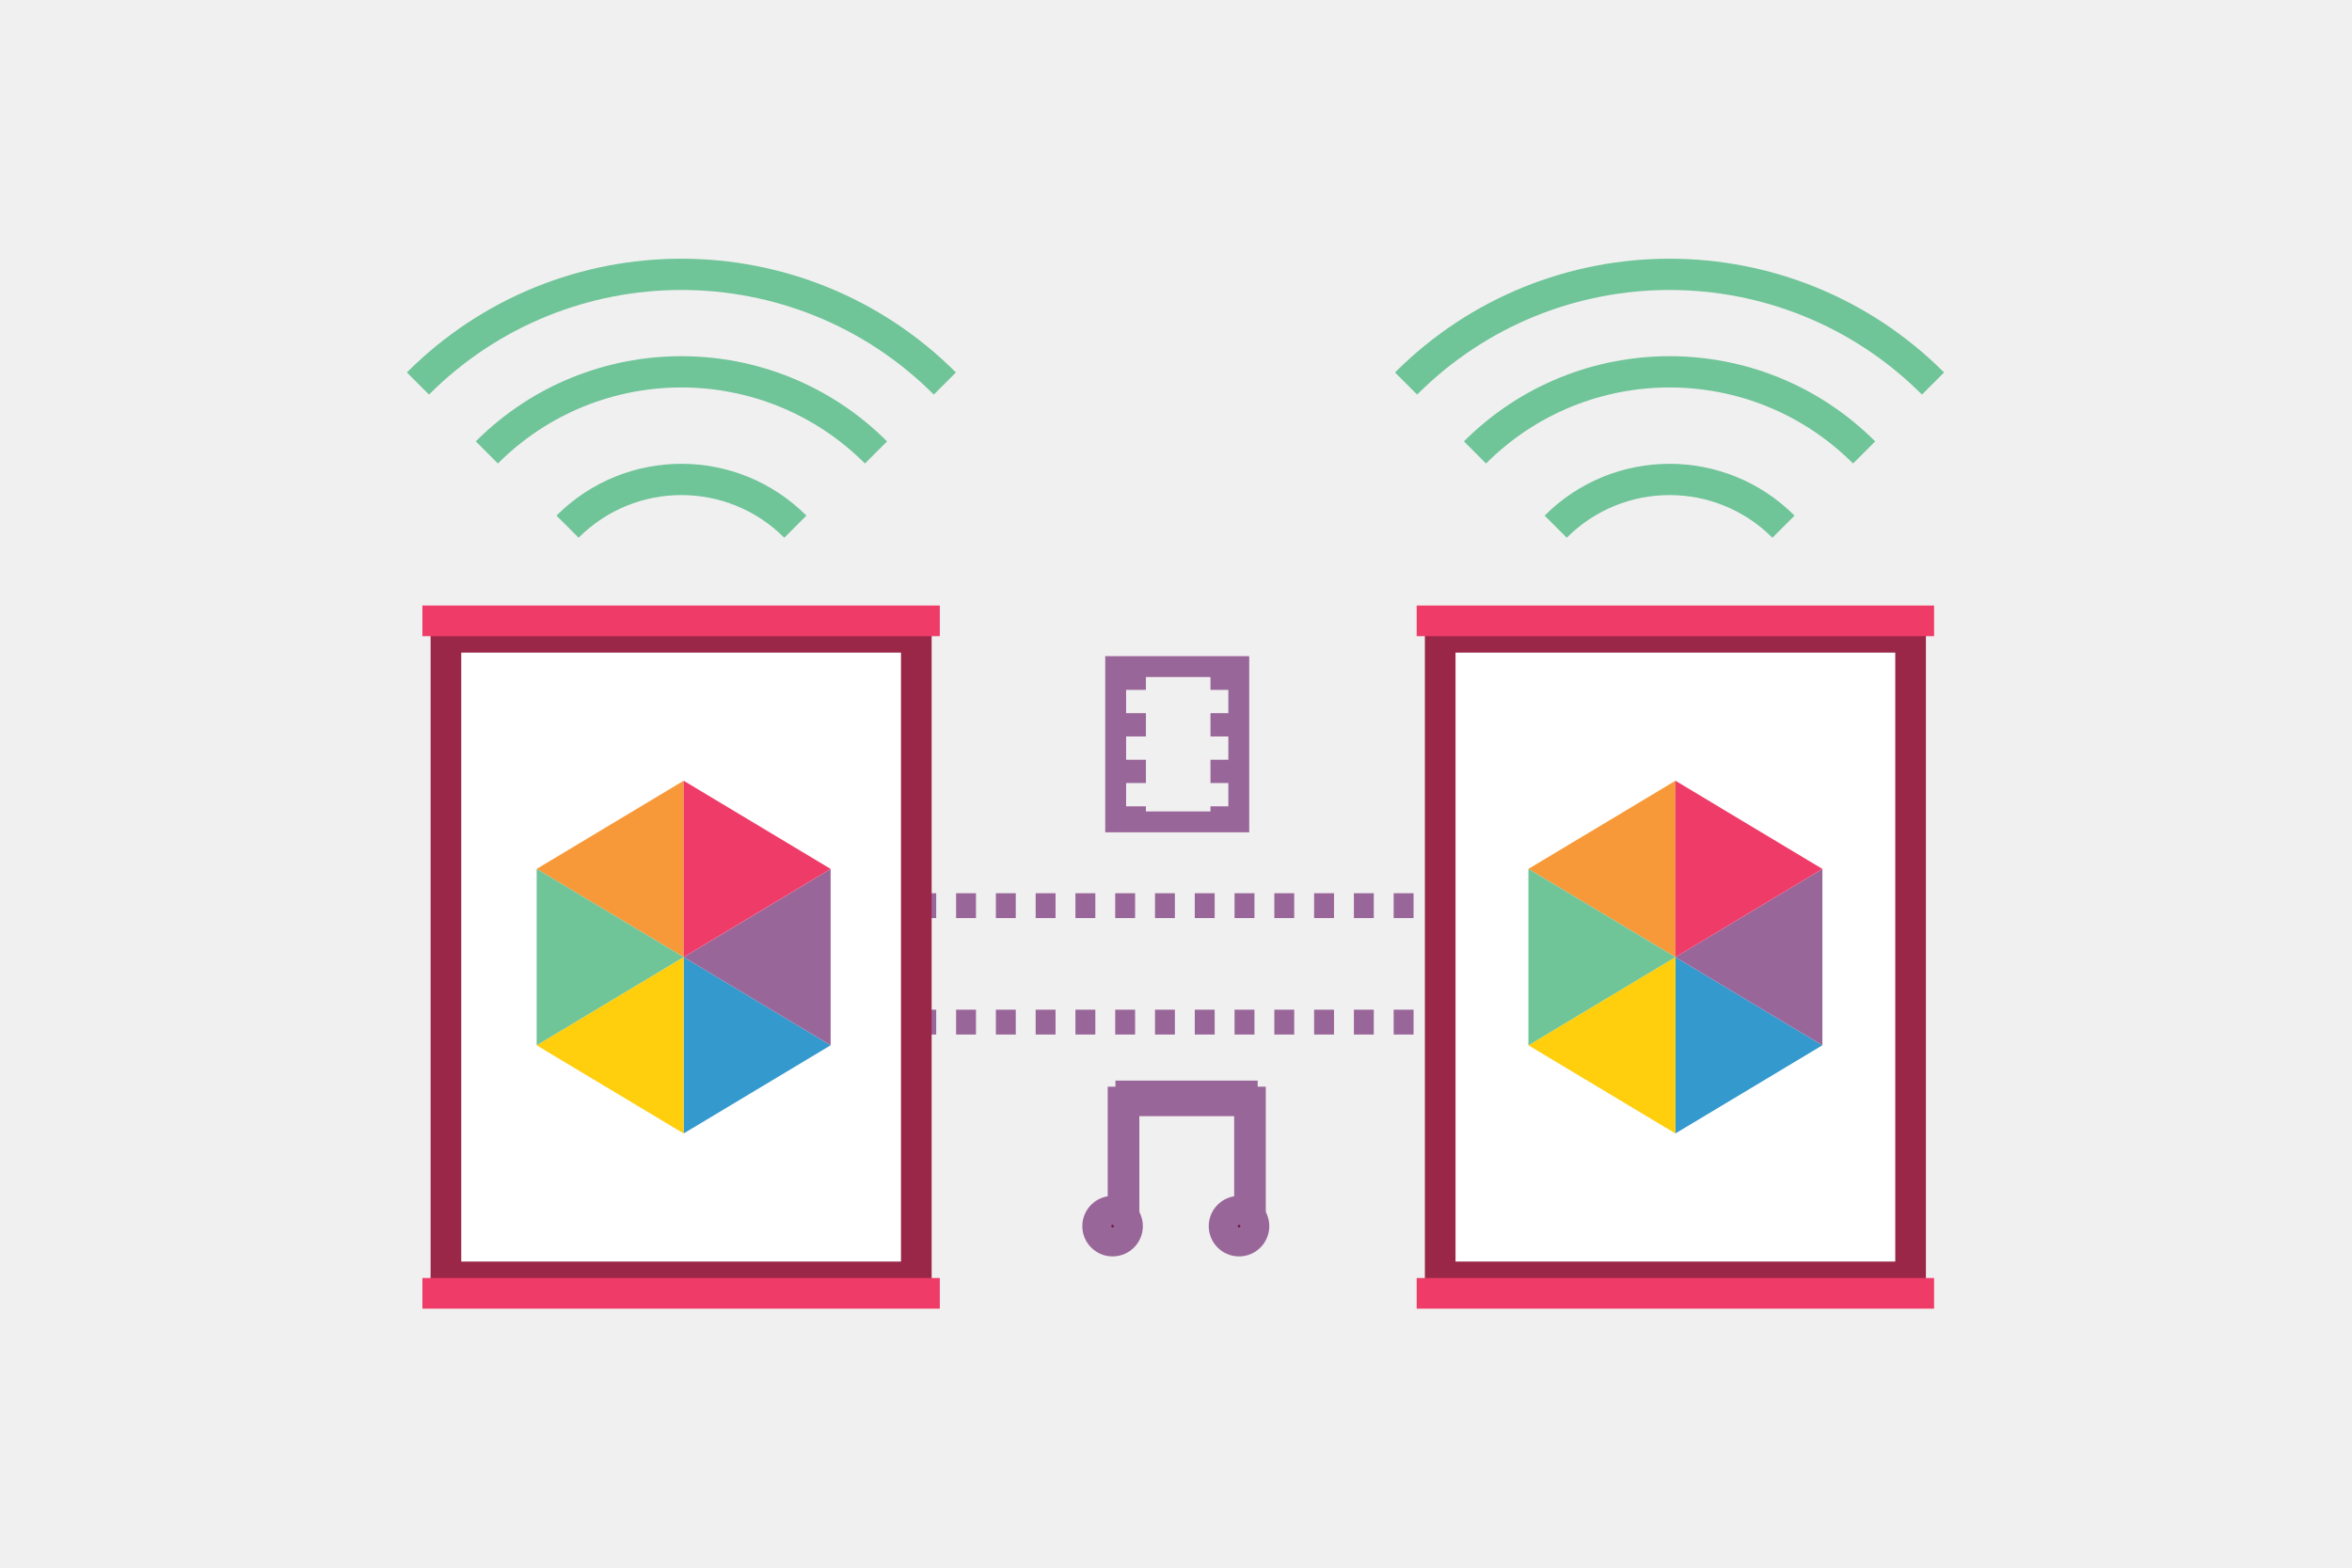
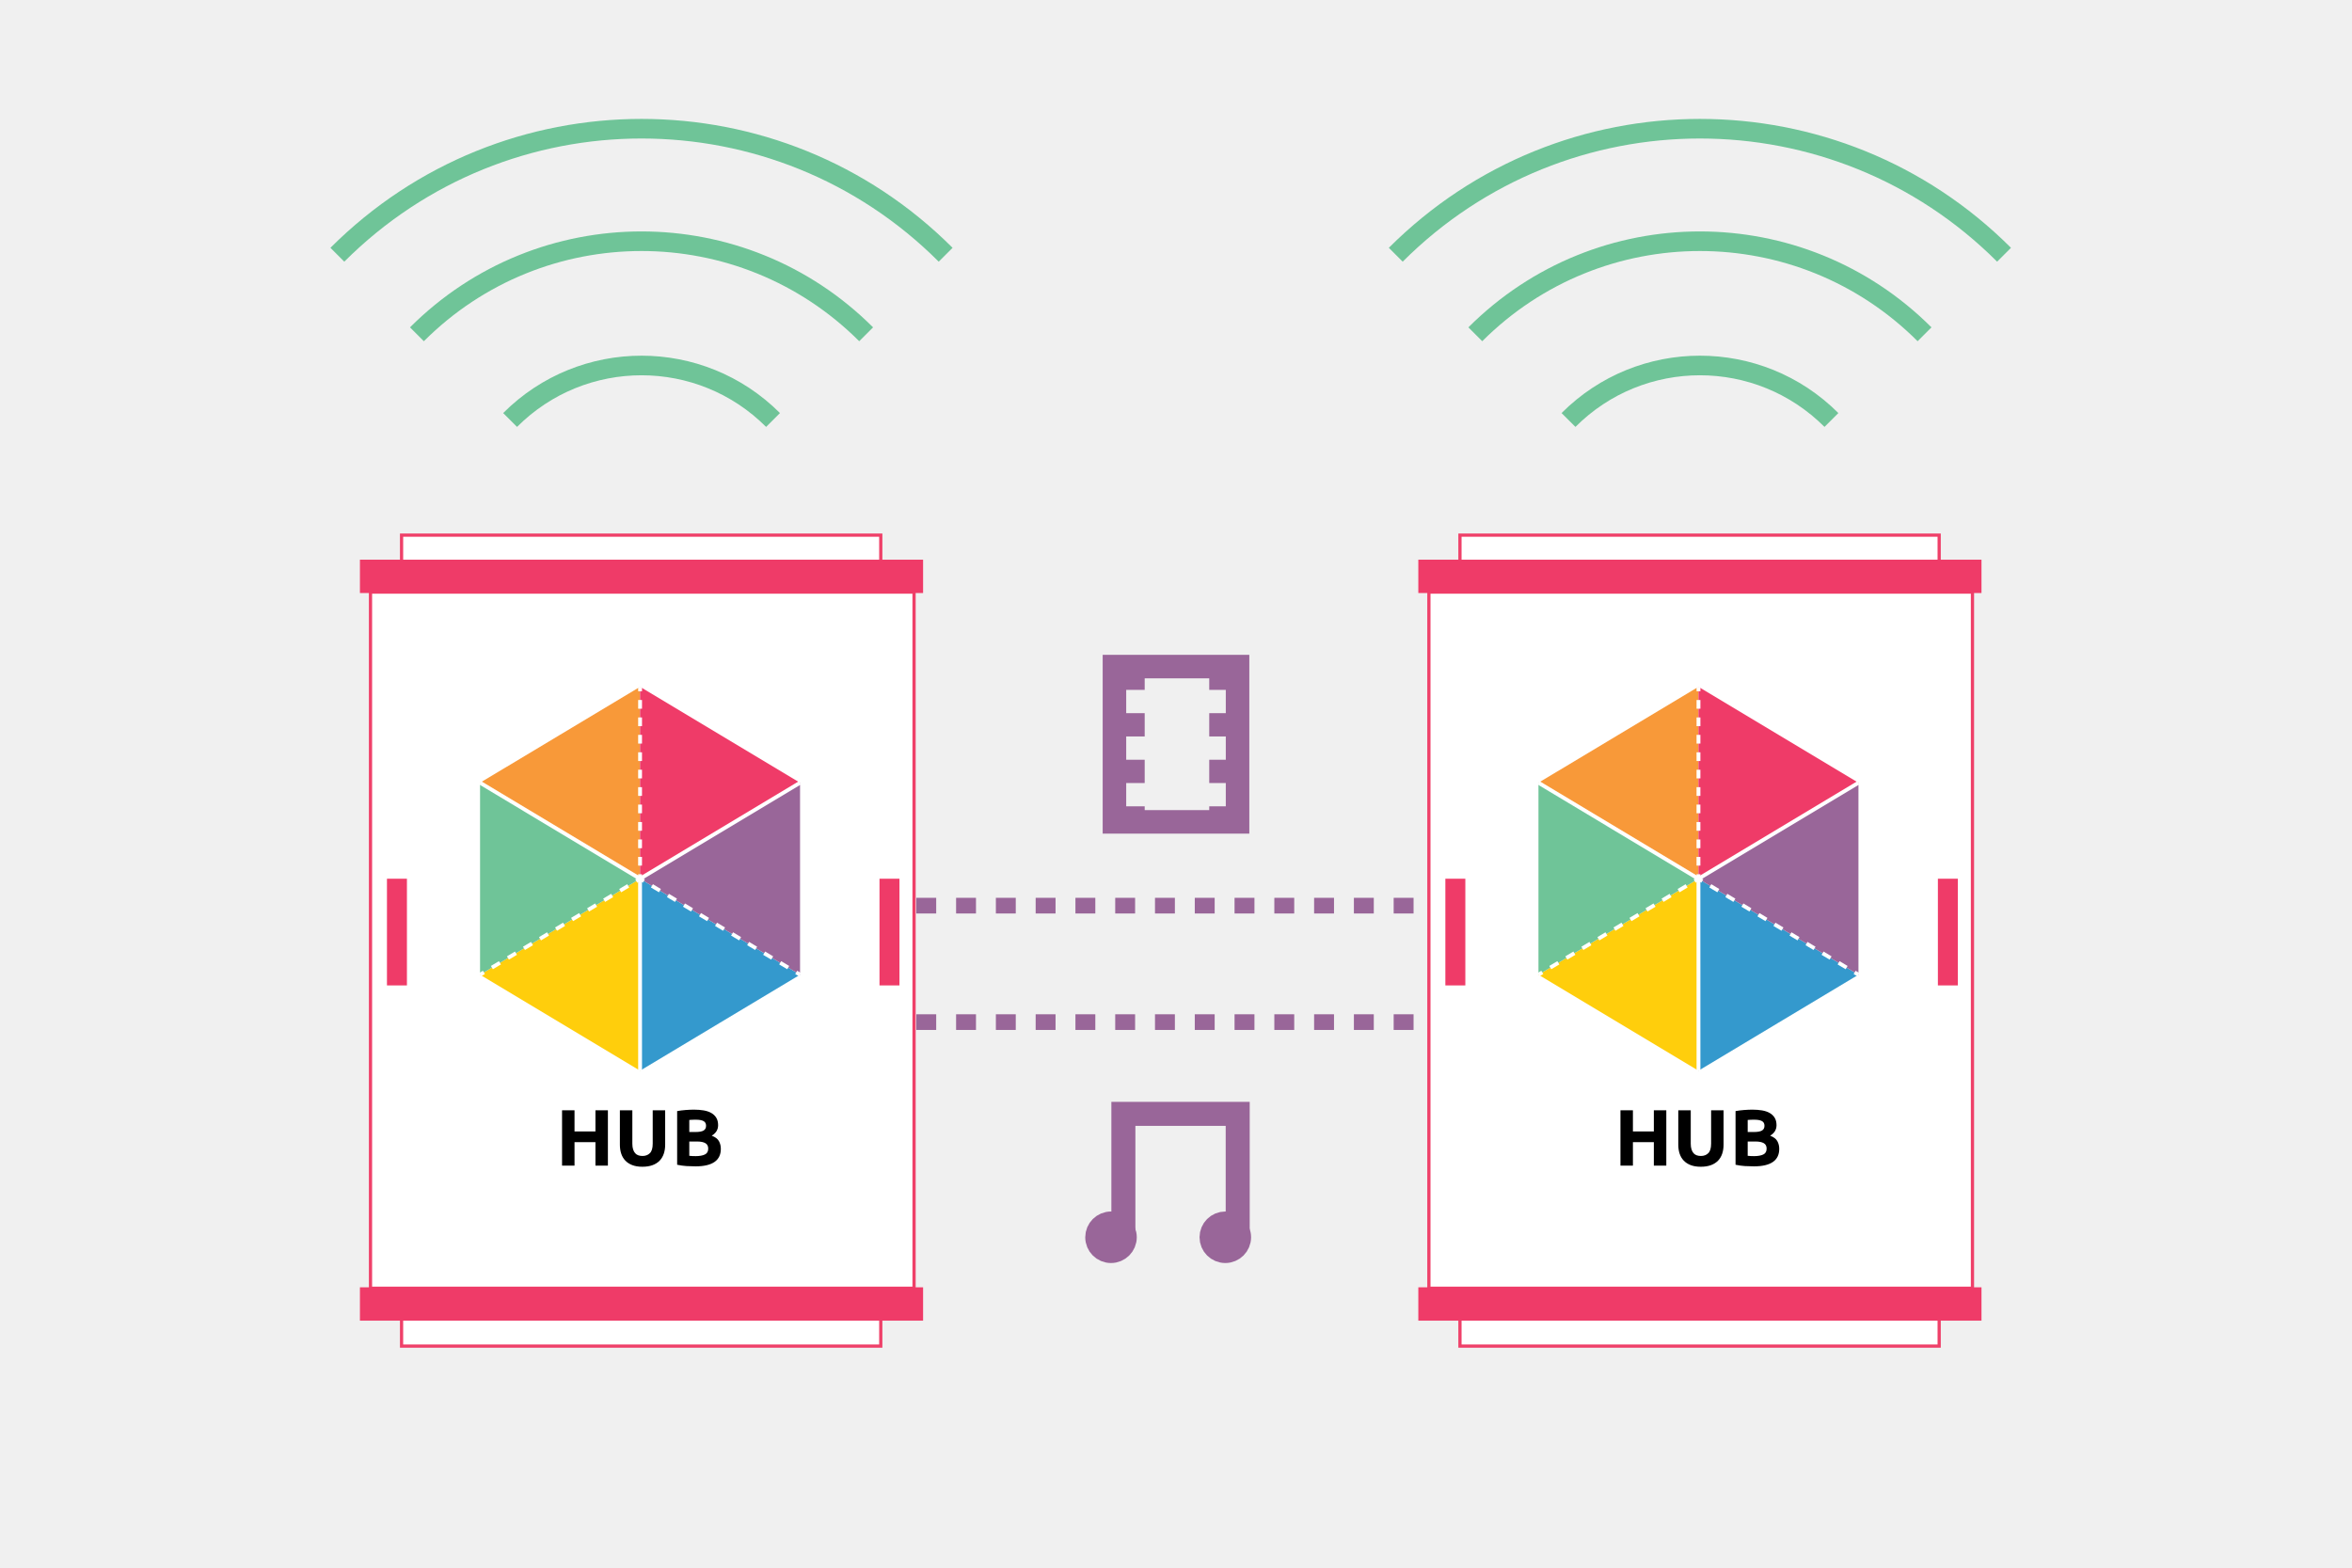
<svg xmlns="http://www.w3.org/2000/svg" version="1.1" id="Layer_1" x="0px" y="0px" width="600px" height="400px" viewBox="0 0 600 400" enable-background="new 0 0 600 400" xml:space="preserve">
+   <line fill="none" stroke="#996699" stroke-width="4" stroke-dasharray="5.074" x1="233.753" y1="231.079" x2="367.399" y2="231.079" />
  <g>
-     <line fill="none" stroke="#996699" stroke-width="6.342" stroke-dasharray="5.074" x1="233.753" y1="231.079" x2="367.399" y2="231.079" />
+     <rect x="284.297" y="170.083" fill="none" stroke="#996699" stroke-width="6" stroke-linecap="square" width="31.406" height="39.62" />
+     <line fill="none" stroke="#996699" stroke-width="5.324" stroke-dasharray="5.942" x1="289.351" y1="170.083" x2="289.351" y2="209.702" />
+     <line fill="none" stroke="#996699" stroke-width="5.324" stroke-dasharray="5.942" x1="311.14" y1="170.083" x2="311.14" y2="209.702" />
+   </g>
+   <line fill="none" stroke="#996699" stroke-width="4" stroke-dasharray="5.074" x1="233.753" y1="260.794" x2="367.399" y2="260.794" />
+   <g>
    <g>
-       <rect x="284.611" y="170.083" fill="none" stroke="#996699" stroke-width="5.323" stroke-linecap="square" width="31.406" height="39.62" />
-       <line fill="none" stroke="#996699" stroke-width="5.324" stroke-dasharray="5.942" x1="289.664" y1="170.083" x2="289.664" y2="209.702" />
-       <line fill="none" stroke="#996699" stroke-width="5.324" stroke-dasharray="5.942" x1="311.453" y1="170.083" x2="311.453" y2="209.702" />
+       <path fill="none" d="M451.37,240.694" />
    </g>
    <g>
-       <line fill="none" stroke="#996699" stroke-width="8.064" x1="286.615" y1="277.268" x2="286.615" y2="311.675" />
-       <line fill="none" stroke="#996699" stroke-width="8.064" x1="318.87" y1="277.268" x2="318.87" y2="311.675" />
-       <line fill="none" stroke="#996699" stroke-width="9.073" x1="284.551" y1="280.253" x2="320.836" y2="280.253" />
-       <path fill="none" stroke="#996699" stroke-width="8.064" stroke-linecap="square" d="M286.615,311.675L286.615,311.675    L286.615,311.675z" />
-       <circle fill="#6E1A45" stroke="#996699" stroke-width="7.382" stroke-linecap="square" cx="283.823" cy="312.854" r="4.032" />
-       <circle fill="#6E1A45" stroke="#996699" stroke-width="7.382" stroke-linecap="square" cx="316.077" cy="312.854" r="4.032" />
+       <path fill="none" d="M376.383,195.703" />
    </g>
-     <line fill="none" stroke="#996699" stroke-width="6.342" stroke-dasharray="5.074" x1="233.753" y1="260.794" x2="367.399" y2="260.794" />
-   </g>
-   <rect x="113.756" y="162.606" fill="#FFFFFF" stroke="#9A2748" stroke-width="7.82" stroke-miterlimit="10" width="119.997" height="163.195" />
-   <line fill="none" stroke="#EF3B68" stroke-width="7.82" stroke-miterlimit="10" x1="107.756" y1="158.408" x2="239.749" y2="158.408" />
-   <line fill="none" stroke="#EF3B68" stroke-width="7.82" stroke-miterlimit="10" x1="107.756" y1="330.001" x2="239.749" y2="330.001" />
-   <g>
-     <path fill="none" d="M212.182,255.298" />
-   </g>
-   <g>
-     <path fill="none" d="M137.198,210.309" />
-   </g>
-   <g>
-     <path fill="none" d="M137.198,255.298" />
-   </g>
-   <g>
-     <path fill="none" d="M212.182,210.309" />
-   </g>
-   <rect x="367.399" y="162.606" fill="#FFFFFF" stroke="#9A2748" stroke-width="7.82" stroke-miterlimit="10" width="119.997" height="163.195" />
-   <g>
-     <polygon fill="#3499CD" points="174.401,244.207 193.154,255.455 211.898,266.703 193.148,277.955 174.401,289.204    174.401,266.703  " />
-     <polygon fill="#996699" points="211.898,221.707 193.17,232.955 174.401,244.207 193.148,255.455 211.898,266.703 211.898,244.207     " />
-     <polygon fill="#F89939" points="174.404,199.206 155.651,210.458 136.898,221.707 155.651,232.955 174.404,244.207    174.404,221.707  " />
-     <polygon fill="#EF3B68" points="174.401,199.206 193.148,210.458 211.898,221.707 193.148,232.955 174.401,244.207    174.401,221.707  " />
-     <polygon fill="#FFCE0C" points="174.404,244.207 155.651,255.455 136.898,266.703 155.651,277.955 174.404,289.204    174.404,266.703  " />
-     <polygon fill="#6FC498" points="136.904,221.707 155.651,232.955 174.401,244.207 155.651,255.455 136.904,266.703    136.904,244.207  " />
-   </g>
-   <line fill="none" stroke="#EF3B68" stroke-width="7.82" stroke-miterlimit="10" x1="361.399" y1="158.41" x2="493.388" y2="158.41" />
-   <line fill="none" stroke="#EF3B68" stroke-width="7.82" stroke-miterlimit="10" x1="361.399" y1="330.001" x2="493.388" y2="330.001" />
-   <g>
-     <path fill="none" d="M465.823,255.298" />
-   </g>
-   <g>
-     <path fill="none" d="M390.836,210.307" />
-   </g>
-   <g>
-     <path fill="none" d="M390.836,255.298" />
-   </g>
-   <g>
-     <path fill="none" d="M465.823,210.307" />
-   </g>
-   <g>
    <g>
-       <path fill="none" stroke="#6FC498" stroke-width="7.977" stroke-miterlimit="10" d="M106.613,97.856    c37.157-37.143,97.28-37.143,134.424,0" />
-       <path fill="none" stroke="#6FC498" stroke-width="7.977" stroke-miterlimit="10" d="M124.194,115.439    c27.434-27.425,71.827-27.425,99.273,0" />
-       <path fill="none" stroke="#6FC498" stroke-width="7.977" stroke-miterlimit="10" d="M144.784,134.38    c16.045-16.063,42.048-16.063,58.104,0" />
+       <path fill="none" d="M376.383,240.694" />
+     </g>
+     <g>
+       <path fill="none" d="M451.37,195.703" />
+     </g>
+     <g>
+       <rect x="364.514" y="151.073" fill="#FFFFFF" stroke="#EF4069" stroke-width="0.821" stroke-miterlimit="10" width="138.664" height="177.625" />
+       <g>
+         <g>
+           <g>
+             <path fill="#010101" stroke="#FFFFFF" stroke-width="0.327" stroke-miterlimit="10" d="M433.279,225.23" />
+           </g>
+           <g>
+             <path fill="#010101" stroke="#FFFFFF" stroke-width="0.327" stroke-miterlimit="10" d="M433.279,225.23" />
+           </g>
+           <g>
+             <path fill="#010101" stroke="#FFFFFF" stroke-width="0.327" stroke-miterlimit="10" d="M433.279,225.23" />
+           </g>
+           <g>
+             <path fill="#010101" stroke="#FFFFFF" stroke-width="0.327" stroke-miterlimit="10" d="M433.279,225.23" />
+           </g>
+         </g>
+         <polyline fill="#3499CD" points="474.096,248.699 453.688,260.944 433.279,273.191 433.279,248.699 433.279,224.213    " />
+         <polyline fill="#996699" points="474.096,248.699 474.096,224.213 474.096,199.721 453.713,211.969 433.279,224.213    " />
+         <polyline fill="#F89939" points="433.285,175.234 412.873,187.479 392.463,199.721 412.877,211.969 433.285,224.213    " />
+         <polyline fill="#EF3B68" points="433.279,175.234 453.684,187.479 474.096,199.721 453.688,211.969 433.279,224.213    " />
+         <polyline fill="#FFCE0C" points="392.463,248.699 412.877,260.944 433.285,273.191 433.285,248.699 433.285,224.213    " />
+         <polyline fill="#6FC498" points="392.465,248.699 392.465,224.213 392.465,199.721 412.873,211.969 433.279,224.213    " />
+         <g>
+           <g>
+             <g>
+               <line fill="none" stroke="#FFFFFF" stroke-width="0.98" stroke-miterlimit="10" x1="433.287" y1="175.234" x2="433.287" y2="176.377" />
+               <line fill="none" stroke="#FFFFFF" stroke-width="0.98" stroke-miterlimit="10" stroke-dasharray="2.224,2.224" x1="433.286" y1="178.6" x2="433.279" y2="221.958" />
+               <line fill="none" stroke="#FFFFFF" stroke-width="0.98" stroke-miterlimit="10" x1="433.279" y1="223.07" x2="433.279" y2="224.213" />
+             </g>
+           </g>
+           <g>
+             <g>
+               <line fill="none" stroke="#FFFFFF" stroke-width="0.98" stroke-miterlimit="10" x1="433.279" y1="224.213" x2="434.26" y2="224.801" />
+               <line fill="none" stroke="#FFFFFF" stroke-width="0.98" stroke-miterlimit="10" stroke-dasharray="2.385,2.385" x1="436.305" y1="226.027" x2="472.093" y2="247.498" />
+               <line fill="none" stroke="#FFFFFF" stroke-width="0.98" stroke-miterlimit="10" x1="473.115" y1="248.111" x2="474.096" y2="248.699" />
+             </g>
+           </g>
+           <g>
+             <g>
+               <line fill="none" stroke="#FFFFFF" stroke-width="0.98" stroke-miterlimit="10" x1="433.279" y1="224.213" x2="432.299" y2="224.801" />
+               <line fill="none" stroke="#FFFFFF" stroke-width="0.98" stroke-miterlimit="10" stroke-dasharray="2.385,2.385" x1="430.254" y1="226.027" x2="394.466" y2="247.498" />
+               <line fill="none" stroke="#FFFFFF" stroke-width="0.98" stroke-miterlimit="10" x1="393.443" y1="248.111" x2="392.463" y2="248.699" />
+             </g>
+           </g>
+         </g>
+         <g>
+           <line fill="none" stroke="#FFFFFF" stroke-width="0.98" stroke-miterlimit="10" x1="433.287" y1="273.191" x2="433.279" y2="224.213" />
+           <line fill="none" stroke="#FFFFFF" stroke-width="0.98" stroke-miterlimit="10" x1="433.279" y1="224.213" x2="474.096" y2="199.721" />
+           <line fill="none" stroke="#FFFFFF" stroke-width="0.98" stroke-miterlimit="10" x1="433.279" y1="224.213" x2="392.463" y2="199.721" />
+         </g>
+       </g>
+       <rect x="372.439" y="333.496" fill="#FFFFFF" stroke="#EF4069" stroke-width="0.821" stroke-miterlimit="10" width="122.248" height="9.964" />
+       <rect x="372.439" y="136.54" fill="#FFFFFF" stroke="#EF4069" stroke-width="0.821" stroke-miterlimit="10" width="122.248" height="9.962" />
+       <line fill="none" stroke="#EF3B68" stroke-width="8.511" stroke-miterlimit="10" x1="361.816" y1="147.058" x2="505.482" y2="147.058" />
+       <line fill="none" stroke="#EF3B68" stroke-width="8.511" stroke-miterlimit="10" x1="361.816" y1="332.715" x2="505.482" y2="332.715" />
+       <g>
+         <path d="M421.898,283.293h3.18v14.12h-3.18v-5.99h-5.338v5.99h-3.178v-14.12h3.178v5.399h5.338V283.293z" />
+         <path d="M433.859,297.698c-0.992,0-1.848-0.14-2.568-0.418c-0.719-0.278-1.313-0.665-1.781-1.161s-0.816-1.087-1.039-1.772     c-0.225-0.686-0.338-1.443-0.338-2.272v-8.781h3.18v8.517c0,0.57,0.064,1.057,0.193,1.457s0.305,0.727,0.529,0.978     c0.225,0.252,0.496,0.432,0.814,0.54c0.32,0.109,0.67,0.163,1.051,0.163c0.773,0,1.402-0.237,1.885-0.713     c0.48-0.476,0.723-1.283,0.723-2.425v-8.517h3.178v8.781c0,0.829-0.115,1.59-0.346,2.282c-0.23,0.693-0.584,1.287-1.059,1.783     c-0.477,0.496-1.08,0.879-1.814,1.151C435.734,297.563,434.863,297.698,433.859,297.698z" />
+         <path d="M447.449,297.597c-0.773,0-1.545-0.024-2.313-0.071c-0.768-0.048-1.566-0.16-2.395-0.337v-13.691     c0.652-0.123,1.365-0.214,2.141-0.275c0.773-0.062,1.494-0.092,2.158-0.092c0.896,0,1.723,0.064,2.477,0.193     c0.754,0.13,1.402,0.351,1.945,0.662c0.543,0.313,0.969,0.724,1.273,1.233c0.307,0.509,0.459,1.138,0.459,1.885     c0,1.127-0.543,2.017-1.631,2.669c0.896,0.34,1.508,0.802,1.834,1.386s0.49,1.242,0.49,1.976c0,1.481-0.541,2.595-1.621,3.342     S449.582,297.597,447.449,297.597z M445.84,288.835h1.549c0.979,0,1.678-0.125,2.098-0.377c0.422-0.251,0.633-0.655,0.633-1.212     c0-0.571-0.219-0.972-0.652-1.202c-0.436-0.231-1.074-0.347-1.916-0.347c-0.271,0-0.563,0.004-0.875,0.01     c-0.313,0.008-0.592,0.024-0.836,0.052V288.835z M445.84,291.26v3.646c0.23,0.028,0.482,0.048,0.754,0.062     s0.57,0.021,0.896,0.021c0.951,0,1.719-0.136,2.303-0.407s0.875-0.774,0.875-1.508c0-0.652-0.244-1.117-0.732-1.396     c-0.49-0.278-1.189-0.418-2.1-0.418H445.84z" />
+       </g>
+       <rect x="368.715" y="224.209" fill="#EF3B68" width="5.094" height="27.224" />
+       <rect x="494.361" y="224.209" fill="#EF3B68" width="5.092" height="27.224" />
    </g>
  </g>
  <g>
    <g>
-       <path fill="none" stroke="#6FC498" stroke-width="7.977" stroke-miterlimit="10" d="M358.689,97.855    c37.155-37.141,97.278-37.141,134.425,0" />
-       <path fill="none" stroke="#6FC498" stroke-width="7.977" stroke-miterlimit="10" d="M376.27,115.439    c27.436-27.425,71.823-27.425,99.271,0" />
-       <path fill="none" stroke="#6FC498" stroke-width="7.977" stroke-miterlimit="10" d="M396.862,134.38    c16.044-16.064,42.045-16.064,58.104,0" />
+       <path fill="none" stroke="#6FC498" stroke-width="5" stroke-miterlimit="10" d="M356.062,64.997    c42.894-42.875,112.296-42.875,155.175,0" />
+       <path fill="none" stroke="#6FC498" stroke-width="5" stroke-miterlimit="10" d="M376.357,85.294    c31.669-31.659,82.913-31.659,114.597,0" />
+       <path fill="none" stroke="#6FC498" stroke-width="5" stroke-miterlimit="10" d="M400.128,107.159    c18.52-18.544,48.536-18.544,67.073,0" />
    </g>
  </g>
  <g>
-     <polygon fill="#3499CD" points="427.401,244.207 446.154,255.455 464.898,266.703 446.148,277.955 427.401,289.204    427.401,266.703  " />
-     <polygon fill="#996699" points="464.898,221.707 446.17,232.955 427.401,244.207 446.148,255.455 464.898,266.703 464.898,244.207     " />
-     <polygon fill="#F89939" points="427.404,199.206 408.651,210.458 389.898,221.707 408.651,232.955 427.404,244.207    427.404,221.707  " />
-     <polygon fill="#EF3B68" points="427.401,199.206 446.148,210.458 464.898,221.707 446.148,232.955 427.401,244.207    427.401,221.707  " />
-     <polygon fill="#FFCE0C" points="427.404,244.207 408.651,255.455 389.898,266.703 408.651,277.955 427.404,289.204    427.404,266.703  " />
-     <polygon fill="#6FC498" points="389.904,221.707 408.651,232.955 427.401,244.207 408.651,255.455 389.904,266.703    389.904,244.207  " />
+     <g>
+       <path fill="none" stroke="#6FC498" stroke-width="5" stroke-miterlimit="10" d="M86.062,64.997    c42.894-42.877,112.299-42.875,155.175,0" />
+       <path fill="none" stroke="#6FC498" stroke-width="5" stroke-miterlimit="10" d="M106.359,85.294    c31.668-31.659,82.914-31.659,114.596,0" />
+       <path fill="none" stroke="#6FC498" stroke-width="5" stroke-miterlimit="10" d="M130.13,107.16    c18.519-18.544,48.535-18.544,67.072,0" />
+     </g>
+   </g>
+   <g>
+     <g>
+       <path fill="none" d="M181.37,240.694" />
+     </g>
+     <g>
+       <path fill="none" d="M106.382,195.703" />
+     </g>
+     <g>
+       <path fill="none" d="M106.382,240.694" />
+     </g>
+     <g>
+       <path fill="none" d="M181.37,195.703" />
+     </g>
+     <g>
+       <rect x="94.513" y="151.073" fill="#FFFFFF" stroke="#EF4069" stroke-width="0.821" stroke-miterlimit="10" width="138.664" height="177.625" />
+       <g>
+         <g>
+           <g>
+             <path fill="#010101" stroke="#FFFFFF" stroke-width="0.327" stroke-miterlimit="10" d="M163.279,225.23" />
+           </g>
+           <g>
+             <path fill="#010101" stroke="#FFFFFF" stroke-width="0.327" stroke-miterlimit="10" d="M163.279,225.23" />
+           </g>
+           <g>
+             <path fill="#010101" stroke="#FFFFFF" stroke-width="0.327" stroke-miterlimit="10" d="M163.279,225.23" />
+           </g>
+           <g>
+             <path fill="#010101" stroke="#FFFFFF" stroke-width="0.327" stroke-miterlimit="10" d="M163.279,225.23" />
+           </g>
+         </g>
+         <polyline fill="#3499CD" points="204.095,248.699 183.687,260.944 163.279,273.191 163.279,248.699 163.279,224.213    " />
+         <polyline fill="#996699" points="204.095,248.699 204.095,224.213 204.095,199.721 183.712,211.969 163.279,224.213    " />
+         <polyline fill="#F89939" points="163.285,175.234 142.873,187.479 122.462,199.721 142.876,211.969 163.285,224.213    " />
+         <polyline fill="#EF3B68" points="163.279,175.234 183.683,187.479 204.095,199.721 183.687,211.969 163.279,224.213    " />
+         <polyline fill="#FFCE0C" points="122.462,248.699 142.876,260.944 163.285,273.191 163.285,248.699 163.285,224.213    " />
+         <polyline fill="#6FC498" points="122.464,248.699 122.464,224.213 122.464,199.721 142.873,211.969 163.279,224.213    " />
+         <g>
+           <g>
+             <g>
+               <line fill="none" stroke="#FFFFFF" stroke-width="0.98" stroke-miterlimit="10" x1="163.287" y1="175.234" x2="163.287" y2="176.377" />
+               <line fill="none" stroke="#FFFFFF" stroke-width="0.98" stroke-miterlimit="10" stroke-dasharray="2.224,2.224" x1="163.286" y1="178.6" x2="163.279" y2="221.958" />
+               <line fill="none" stroke="#FFFFFF" stroke-width="0.98" stroke-miterlimit="10" x1="163.279" y1="223.07" x2="163.279" y2="224.213" />
+             </g>
+           </g>
+           <g>
+             <g>
+               <line fill="none" stroke="#FFFFFF" stroke-width="0.98" stroke-miterlimit="10" x1="163.279" y1="224.213" x2="164.259" y2="224.801" />
+               <line fill="none" stroke="#FFFFFF" stroke-width="0.98" stroke-miterlimit="10" stroke-dasharray="2.385,2.385" x1="166.304" y1="226.027" x2="202.093" y2="247.498" />
+               <line fill="none" stroke="#FFFFFF" stroke-width="0.98" stroke-miterlimit="10" x1="203.115" y1="248.111" x2="204.095" y2="248.699" />
+             </g>
+           </g>
+           <g>
+             <g>
+               <line fill="none" stroke="#FFFFFF" stroke-width="0.98" stroke-miterlimit="10" x1="163.279" y1="224.213" x2="162.299" y2="224.801" />
+               <line fill="none" stroke="#FFFFFF" stroke-width="0.98" stroke-miterlimit="10" stroke-dasharray="2.385,2.385" x1="160.254" y1="226.027" x2="124.465" y2="247.498" />
+               <line fill="none" stroke="#FFFFFF" stroke-width="0.98" stroke-miterlimit="10" x1="123.442" y1="248.111" x2="122.462" y2="248.699" />
+             </g>
+           </g>
+         </g>
+         <g>
+           <line fill="none" stroke="#FFFFFF" stroke-width="0.98" stroke-miterlimit="10" x1="163.287" y1="273.191" x2="163.279" y2="224.213" />
+           <line fill="none" stroke="#FFFFFF" stroke-width="0.98" stroke-miterlimit="10" x1="163.279" y1="224.213" x2="204.095" y2="199.721" />
+           <line fill="none" stroke="#FFFFFF" stroke-width="0.98" stroke-miterlimit="10" x1="163.279" y1="224.213" x2="122.462" y2="199.721" />
+         </g>
+       </g>
+       <rect x="102.439" y="333.496" fill="#FFFFFF" stroke="#EF4069" stroke-width="0.821" stroke-miterlimit="10" width="122.248" height="9.964" />
+       <rect x="102.439" y="136.54" fill="#FFFFFF" stroke="#EF4069" stroke-width="0.821" stroke-miterlimit="10" width="122.248" height="9.962" />
+       <line fill="none" stroke="#EF3B68" stroke-width="8.511" stroke-miterlimit="10" x1="91.816" y1="147.058" x2="235.482" y2="147.058" />
+       <line fill="none" stroke="#EF3B68" stroke-width="8.511" stroke-miterlimit="10" x1="91.816" y1="332.715" x2="235.482" y2="332.715" />
+       <g>
+         <path d="M151.898,283.293h3.179v14.12h-3.179v-5.99h-5.338v5.99h-3.179v-14.12h3.179v5.399h5.338V283.293z" />
+         <path d="M163.858,297.698c-0.991,0-1.848-0.14-2.567-0.418s-1.313-0.665-1.782-1.161s-0.815-1.087-1.039-1.772     c-0.225-0.686-0.337-1.443-0.337-2.272v-8.781h3.179v8.517c0,0.57,0.064,1.057,0.193,1.457s0.306,0.727,0.53,0.978     c0.224,0.252,0.496,0.432,0.814,0.54c0.319,0.109,0.669,0.163,1.05,0.163c0.774,0,1.402-0.237,1.885-0.713     c0.481-0.476,0.724-1.283,0.724-2.425v-8.517h3.178v8.781c0,0.829-0.115,1.59-0.346,2.282c-0.231,0.693-0.585,1.287-1.06,1.783     c-0.476,0.496-1.08,0.879-1.813,1.151C165.733,297.563,164.863,297.698,163.858,297.698z" />
+         <path d="M177.449,297.597c-0.774,0-1.546-0.024-2.313-0.071c-0.768-0.048-1.566-0.16-2.395-0.337v-13.691     c0.652-0.123,1.365-0.214,2.14-0.275s1.494-0.092,2.159-0.092c0.896,0,1.722,0.064,2.476,0.193     c0.754,0.13,1.402,0.351,1.946,0.662c0.543,0.313,0.968,0.724,1.273,1.233c0.306,0.509,0.458,1.138,0.458,1.885     c0,1.127-0.543,2.017-1.63,2.669c0.896,0.34,1.508,0.802,1.834,1.386s0.489,1.242,0.489,1.976c0,1.481-0.54,2.595-1.62,3.342     S179.581,297.597,177.449,297.597z M175.839,288.835h1.549c0.979,0,1.678-0.125,2.099-0.377c0.421-0.251,0.632-0.655,0.632-1.212     c0-0.571-0.218-0.972-0.652-1.202c-0.435-0.231-1.073-0.347-1.915-0.347c-0.271,0-0.563,0.004-0.876,0.01     c-0.313,0.008-0.591,0.024-0.836,0.052V288.835z M175.839,291.26v3.646c0.231,0.028,0.482,0.048,0.754,0.062     s0.571,0.021,0.896,0.021c0.951,0,1.719-0.136,2.303-0.407s0.876-0.774,0.876-1.508c0-0.652-0.244-1.117-0.733-1.396     s-1.188-0.418-2.099-0.418H175.839z" />
+       </g>
+       <rect x="98.714" y="224.209" fill="#EF3B68" width="5.094" height="27.224" />
+       <rect x="224.361" y="224.209" fill="#EF3B68" width="5.092" height="27.224" />
+     </g>
+   </g>
+   <g>
+     <polyline fill="none" stroke="#996699" stroke-width="6.125" stroke-linecap="square" points="286.578,314.235 286.578,284.203    315.74,284.203 315.74,314.235  " />
+     <path fill="#996699" stroke="#996699" stroke-width="6.125" stroke-linecap="square" d="M283.418,312.18   c1.94,0,3.513,1.572,3.513,3.513c0,1.941-1.572,3.511-3.513,3.511c-1.936,0-3.508-1.569-3.508-3.511   C279.91,313.752,281.482,312.18,283.418,312.18z" />
+     <circle fill="#996699" stroke="#996699" stroke-width="6.125" stroke-linecap="square" cx="312.579" cy="315.691" r="3.512" />
  </g>
</svg>
